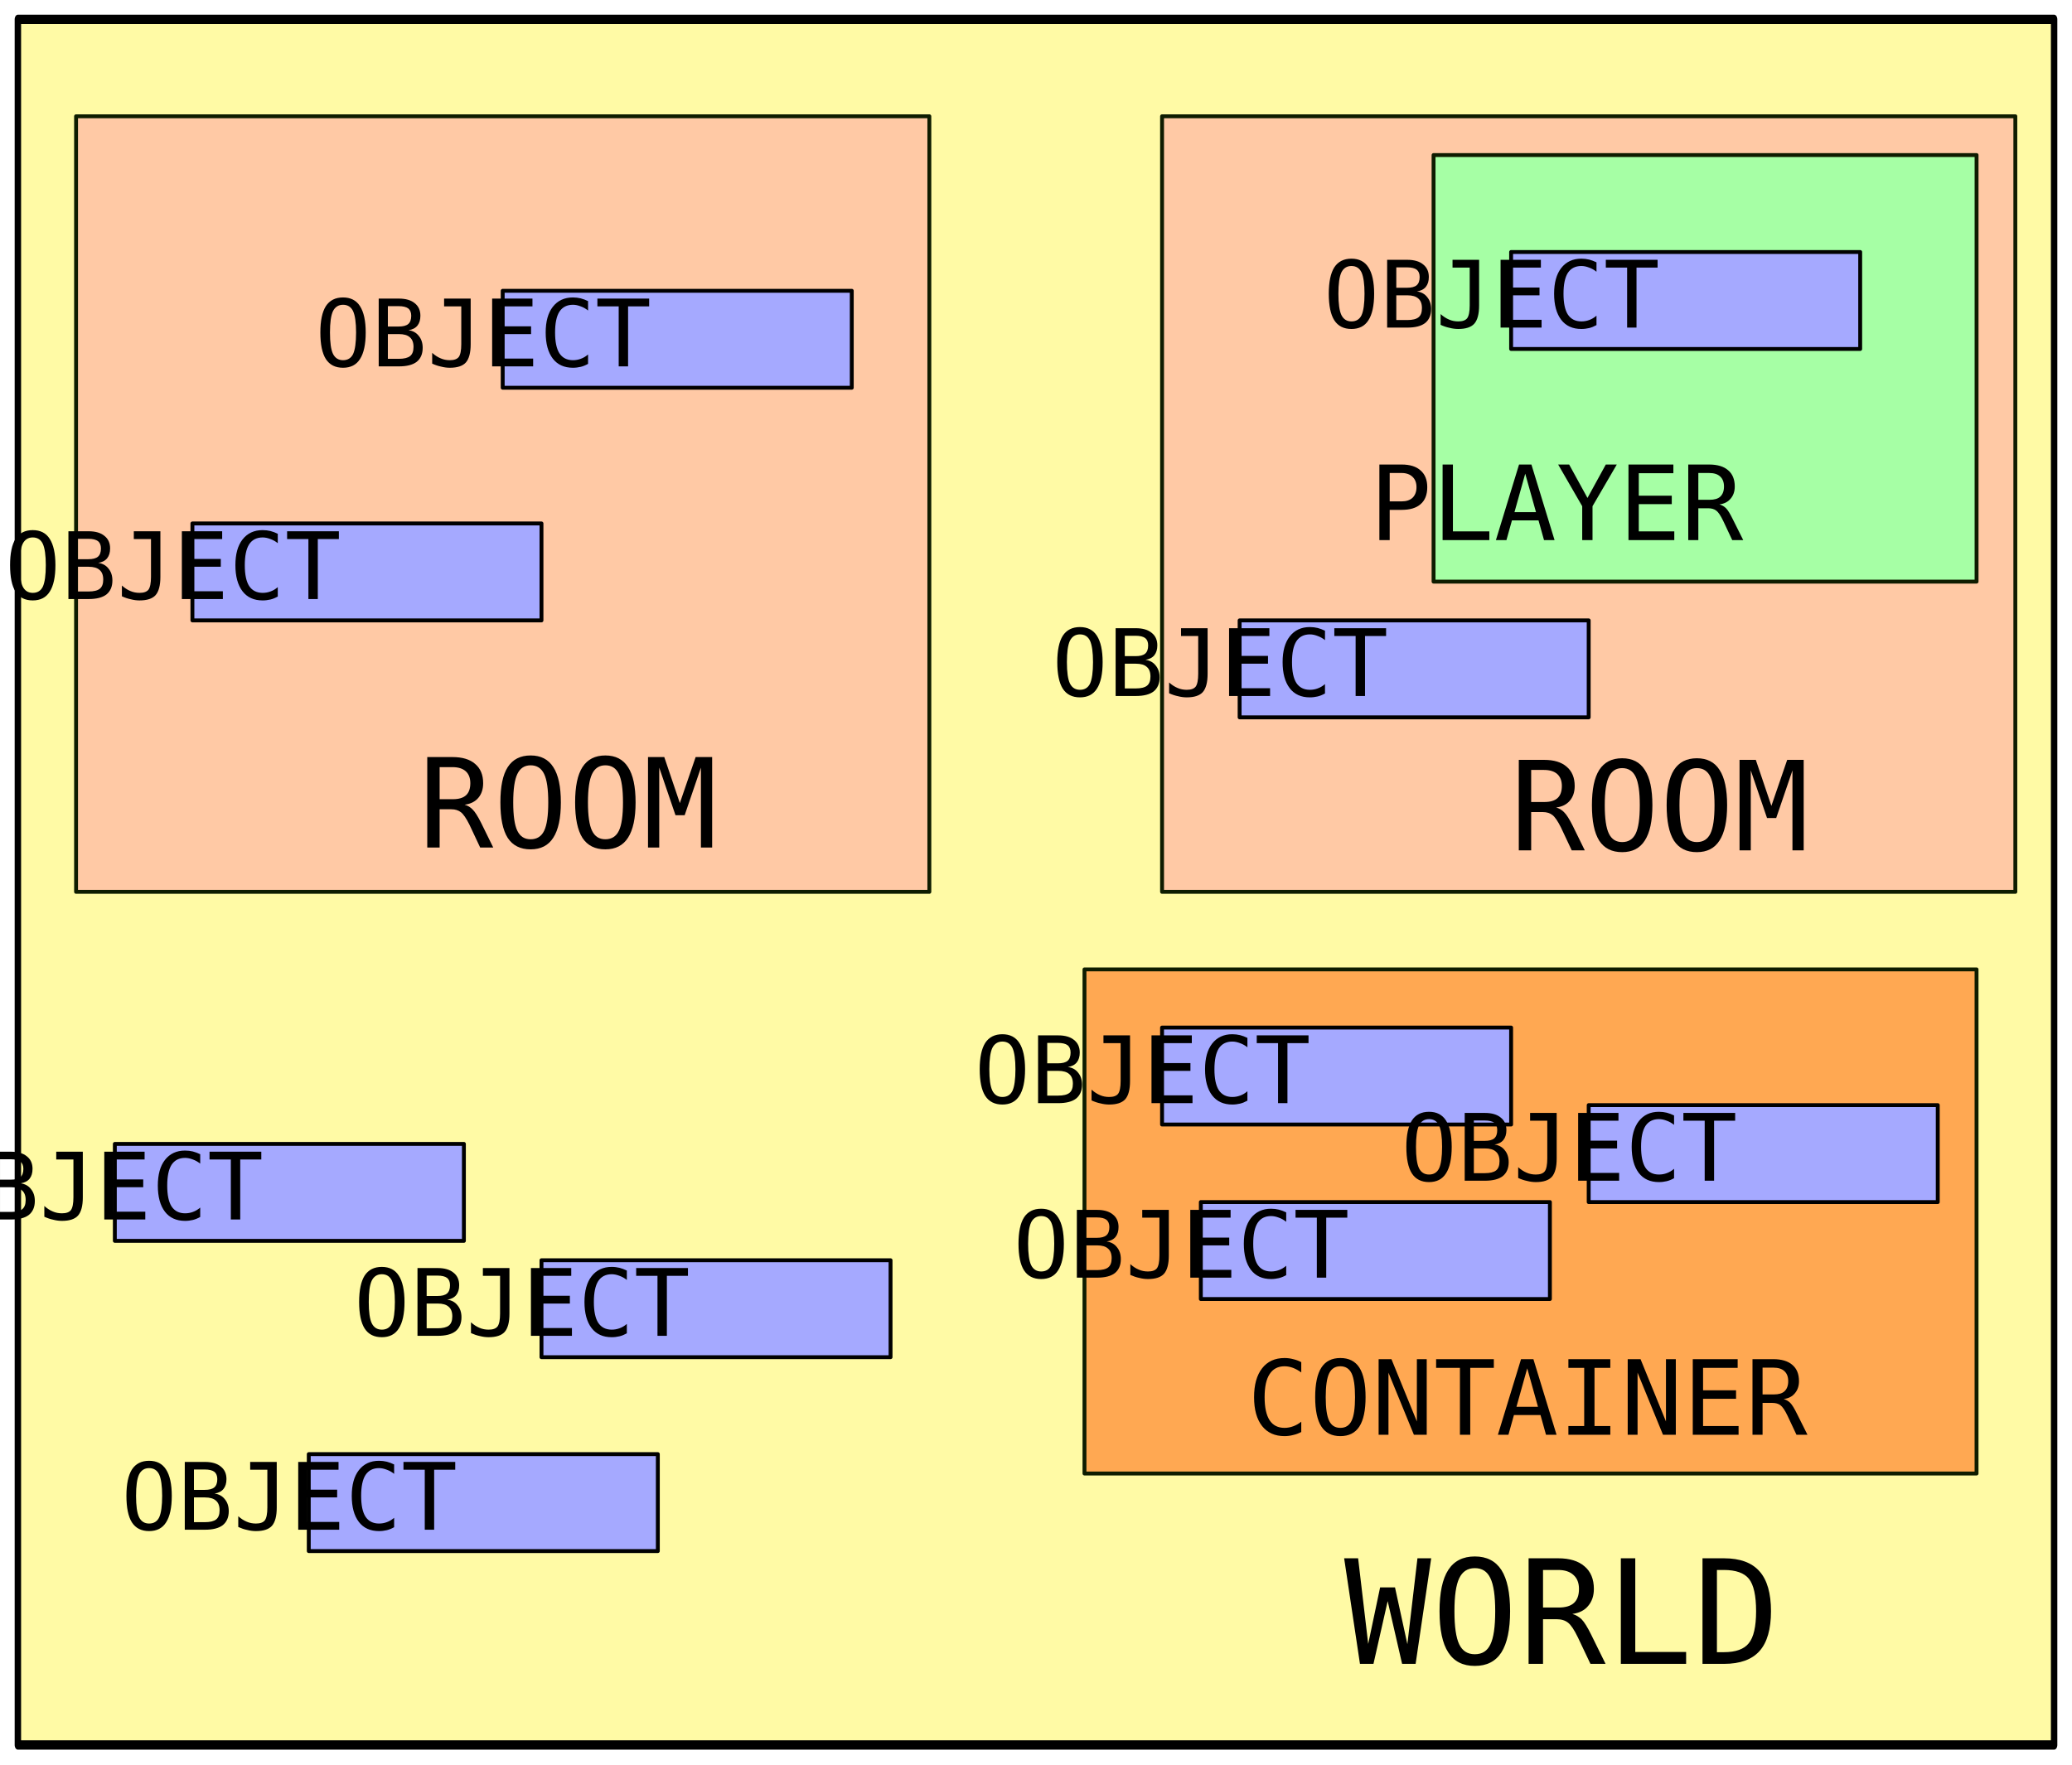
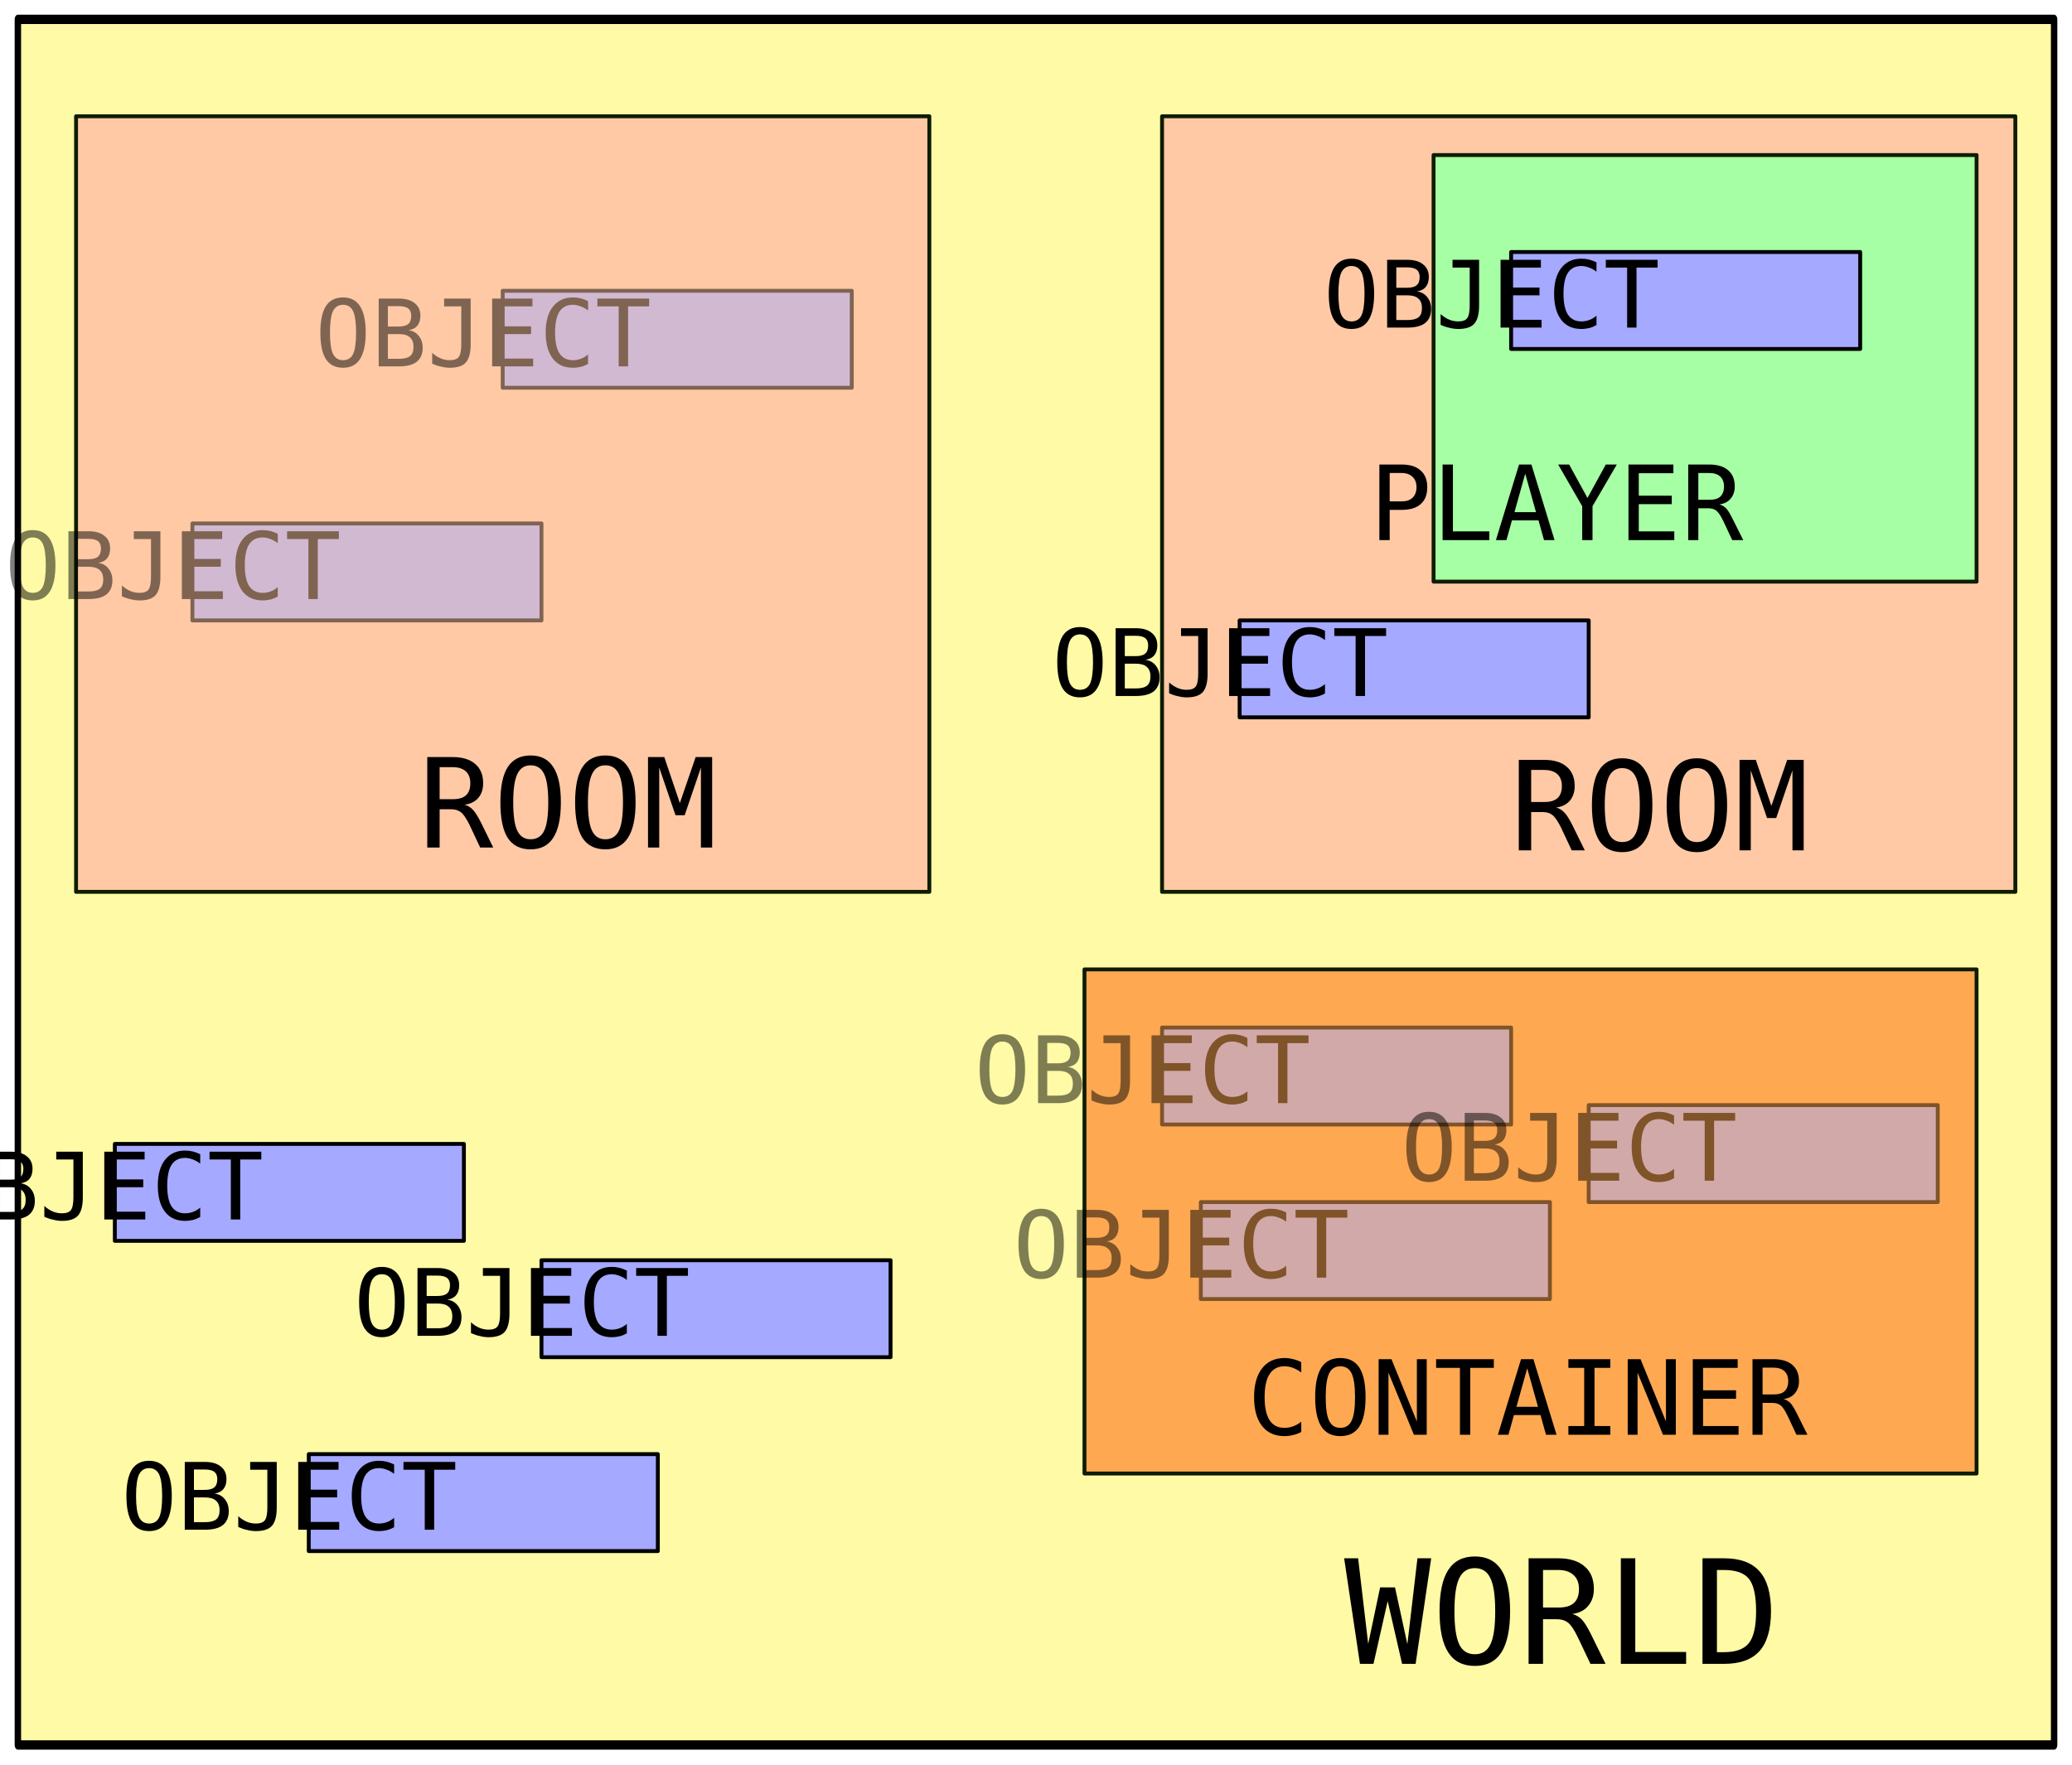
<svg xmlns="http://www.w3.org/2000/svg" width="141.345mm" height="120.378mm" viewBox="0 0 141.344 120.378" version="1.1" id="svg8">
  <defs id="defs2" />
  <g id="layer1" transform="translate(-0.1037885,-0.6701156)">
    <g id="g4507" transform="matrix(2.441861,0,0,3.559998,-1.907461,-5.09333)" style="stroke-width:0.339">
      <rect y="1.99" x="1.323" height="33.073" width="56.885" id="rect4487" style="opacity:1;fill:#fffaa5;fill-opacity:1;fill-rule:nonzero;stroke:#000000;stroke-width:0.179;stroke-linecap:round;stroke-linejoin:round;stroke-miterlimit:4;stroke-dasharray:none;stroke-dashoffset:0;stroke-opacity:1" />
    </g>
    <flowRoot xml:space="preserve" id="flowRoot4670" style="font-style:normal;font-variant:normal;font-weight:normal;font-stretch:normal;font-size:13.333px;line-height:25px;font-family:Consolas,monospace;-inkscape-font-specification:Consolas;text-align:center;letter-spacing:0px;word-spacing:0px;text-anchor:middle;fill:#000000;fill-opacity:1;stroke:none;stroke-width:1px;stroke-linecap:butt;stroke-linejoin:miter;stroke-opacity:1" transform="matrix(0.2645833,0,0,0.2645833,0.05445184,0.7288253)">
      <flowRegion id="flowRegion4672">
        <rect id="rect4674" width="130" height="60" x="284.794" y="174.765" />
      </flowRegion>
      <flowPara id="flowPara4676" />
    </flowRoot>
    <text xml:space="preserve" style="font-style:normal;font-variant:normal;font-weight:normal;font-stretch:normal;font-size:9.878px;line-height:6.615px;font-family:Consolas,monospace;-inkscape-font-specification:Consolas;text-align:center;letter-spacing:0px;word-spacing:0px;text-anchor:middle;fill:#000000;fill-opacity:1;stroke:none;stroke-width:0.265px;stroke-linecap:butt;stroke-linejoin:miter;stroke-opacity:1" x="121.534" y="114.197" id="text4680">
      <tspan id="tspan4678" x="121.534" y="114.197" style="font-size:9.878px;stroke-width:0.265px">WORLD</tspan>
    </text>
    <g id="g4691" transform="translate(-2.64583,70.11455)">
      <rect y="8.604" x="10.583" height="6.615" width="23.812" id="rect4682" style="opacity:1;fill:#a5a9ff;fill-opacity:1;fill-rule:nonzero;stroke:#000000;stroke-width:0.265;stroke-linecap:round;stroke-linejoin:round;stroke-miterlimit:4;stroke-dasharray:none;stroke-dashoffset:0;stroke-opacity:1" />
      <text id="text4686" y="13.762" x="22.637" style="font-style:normal;font-variant:normal;font-weight:normal;font-stretch:normal;font-size:6.35px;line-height:6.615px;font-family:Consolas,monospace;-inkscape-font-specification:Consolas;text-align:center;letter-spacing:0px;word-spacing:0px;text-anchor:middle;fill:#000000;fill-opacity:1;stroke:none;stroke-width:0.265px;stroke-linecap:butt;stroke-linejoin:miter;stroke-opacity:1" xml:space="preserve">
        <tspan style="font-size:6.35px;stroke-width:0.265px" y="13.762" x="22.637" id="tspan4684">OBJECT</tspan>
      </text>
    </g>
    <g transform="translate(26.45834,78.05205)" id="g4691-9">
      <rect y="8.604" x="10.583" height="6.615" width="23.812" id="rect4682-5" style="opacity:1;fill:#a5a9ff;fill-opacity:1;fill-rule:nonzero;stroke:#000000;stroke-width:0.265;stroke-linecap:round;stroke-linejoin:round;stroke-miterlimit:4;stroke-dasharray:none;stroke-dashoffset:0;stroke-opacity:1" />
      <text id="text4686-2" y="13.762" x="22.637" style="font-style:normal;font-variant:normal;font-weight:normal;font-stretch:normal;font-size:6.35px;line-height:6.615px;font-family:Consolas,monospace;-inkscape-font-specification:Consolas;text-align:center;letter-spacing:0px;word-spacing:0px;text-anchor:middle;fill:#000000;fill-opacity:1;stroke:none;stroke-width:0.265px;stroke-linecap:butt;stroke-linejoin:miter;stroke-opacity:1" xml:space="preserve">
        <tspan style="font-size:6.35px;stroke-width:0.265px" y="13.762" x="22.637" id="tspan4684-7">OBJECT</tspan>
      </text>
    </g>
    <g transform="translate(10.58334,91.28122)" id="g4691-3">
      <rect y="8.604" x="10.583" height="6.615" width="23.812" id="rect4682-50" style="opacity:1;fill:#a5a9ff;fill-opacity:1;fill-rule:nonzero;stroke:#000000;stroke-width:0.265;stroke-linecap:round;stroke-linejoin:round;stroke-miterlimit:4;stroke-dasharray:none;stroke-dashoffset:0;stroke-opacity:1" />
      <text id="text4686-8" y="13.762" x="22.637" style="font-style:normal;font-variant:normal;font-weight:normal;font-stretch:normal;font-size:6.35px;line-height:6.615px;font-family:Consolas,monospace;-inkscape-font-specification:Consolas;text-align:center;letter-spacing:0px;word-spacing:0px;text-anchor:middle;fill:#000000;fill-opacity:1;stroke:none;stroke-width:0.265px;stroke-linecap:butt;stroke-linejoin:miter;stroke-opacity:1" xml:space="preserve">
        <tspan style="font-size:6.35px;stroke-width:0.265px" y="13.762" x="22.637" id="tspan4684-6">OBJECT</tspan>
      </text>
    </g>
    <rect style="opacity:1;fill:#ffc9a5;fill-opacity:1;fill-rule:nonzero;stroke:#0e1c00;stroke-width:0.265;stroke-linecap:round;stroke-linejoin:round;stroke-miterlimit:4;stroke-dasharray:none;stroke-dashoffset:0;stroke-opacity:1" id="rect4729-3" width="58.208" height="52.917" x="79.375" y="8.604" />
    <g id="g4821" transform="translate(74.08333,2.645833)">
      <rect y="8.604" x="23.813" height="29.104" width="37.042" id="rect4729" style="opacity:1;fill:#a6ffa5;fill-opacity:1;fill-rule:nonzero;stroke:#0e1c00;stroke-width:0.265;stroke-linecap:round;stroke-linejoin:round;stroke-miterlimit:4;stroke-dasharray:none;stroke-dashoffset:0;stroke-opacity:1" />
      <text id="text4733" y="34.873" x="47.058" style="font-style:normal;font-variant:normal;font-weight:normal;font-stretch:normal;font-size:7.056px;line-height:6.615px;font-family:Consolas,monospace;-inkscape-font-specification:Consolas;text-align:center;letter-spacing:0px;word-spacing:0px;text-anchor:middle;fill:#000000;fill-opacity:1;stroke:none;stroke-width:0.265px;stroke-linecap:butt;stroke-linejoin:miter;stroke-opacity:1" xml:space="preserve">
        <tspan style="font-size:7.056px;stroke-width:0.265px" y="34.873" x="47.058" id="tspan4731">PLAYER</tspan>
      </text>
    </g>
    <g transform="translate(92.60417,9.260392)" id="g4691-9-3">
      <rect y="8.604" x="10.583" height="6.615" width="23.812" id="rect4682-5-5" style="opacity:1;fill:#a5a9ff;fill-opacity:1;fill-rule:nonzero;stroke:#000000;stroke-width:0.265;stroke-linecap:round;stroke-linejoin:round;stroke-miterlimit:4;stroke-dasharray:none;stroke-dashoffset:0;stroke-opacity:1" />
      <text id="text4686-2-1" y="13.762" x="22.637" style="font-style:normal;font-variant:normal;font-weight:normal;font-stretch:normal;font-size:6.35px;line-height:6.615px;font-family:Consolas,monospace;-inkscape-font-specification:Consolas;text-align:center;letter-spacing:0px;word-spacing:0px;text-anchor:middle;fill:#000000;fill-opacity:1;stroke:none;stroke-width:0.265px;stroke-linecap:butt;stroke-linejoin:miter;stroke-opacity:1" xml:space="preserve">
        <tspan style="font-size:6.35px;stroke-width:0.265px" y="13.762" x="22.637" id="tspan4684-7-9">OBJECT</tspan>
      </text>
    </g>
    <text xml:space="preserve" style="font-style:normal;font-variant:normal;font-weight:normal;font-stretch:normal;font-size:8.467px;line-height:6.615px;font-family:Consolas,monospace;-inkscape-font-specification:Consolas;text-align:center;letter-spacing:0px;word-spacing:0px;text-anchor:middle;fill:#000000;fill-opacity:1;stroke:none;stroke-width:0.265px;stroke-linecap:butt;stroke-linejoin:miter;stroke-opacity:1" x="126.055" y="58.686" id="text4825">
      <tspan id="tspan4823" x="126.055" y="58.686" style="font-size:8.467px;stroke-width:0.265px">ROOM</tspan>
    </text>
    <rect style="opacity:1;fill:#ffc9a5;fill-opacity:1;fill-rule:nonzero;stroke:#0e1c00;stroke-width:0.265;stroke-linecap:round;stroke-linejoin:round;stroke-miterlimit:4;stroke-dasharray:none;stroke-dashoffset:0;stroke-opacity:1" id="rect4729-3-3" width="58.208" height="52.917" x="5.292" y="8.604" />
    <text xml:space="preserve" style="font-style:normal;font-variant:normal;font-weight:normal;font-stretch:normal;font-size:8.467px;line-height:6.615px;font-family:Consolas,monospace;-inkscape-font-specification:Consolas;text-align:center;letter-spacing:0px;word-spacing:0px;text-anchor:middle;fill:#000000;fill-opacity:1;stroke:none;stroke-width:0.265px;stroke-linecap:butt;stroke-linejoin:miter;stroke-opacity:1" x="51.594" y="58.497" id="text4825-8">
      <tspan id="tspan4823-6" x="51.594" y="58.497" style="font-size:8.467px;stroke-width:0.265px">ROOM</tspan>
    </text>
    <g transform="translate(74.08334,34.39581)" id="g4691-9-3-3">
      <rect y="8.604" x="10.583" height="6.615" width="23.812" id="rect4682-5-5-9" style="opacity:1;fill:#a5a9ff;fill-opacity:1;fill-rule:nonzero;stroke:#000000;stroke-width:0.265;stroke-linecap:round;stroke-linejoin:round;stroke-miterlimit:4;stroke-dasharray:none;stroke-dashoffset:0;stroke-opacity:1" />
      <text id="text4686-2-1-7" y="13.762" x="22.637" style="font-style:normal;font-variant:normal;font-weight:normal;font-stretch:normal;font-size:6.35px;line-height:6.615px;font-family:Consolas,monospace;-inkscape-font-specification:Consolas;text-align:center;letter-spacing:0px;word-spacing:0px;text-anchor:middle;fill:#000000;fill-opacity:1;stroke:none;stroke-width:0.265px;stroke-linecap:butt;stroke-linejoin:miter;stroke-opacity:1" xml:space="preserve">
        <tspan style="font-size:6.35px;stroke-width:0.265px" y="13.762" x="22.637" id="tspan4684-7-9-4">OBJECT</tspan>
      </text>
    </g>
-     <g transform="translate(23.8125,11.90623)" id="g4691-9-3-6">
+     <g transform="translate(23.8125,11.90623)" id="g4691-9-3-6" style="opacity:0.5">
      <rect y="8.604" x="10.583" height="6.615" width="23.812" id="rect4682-5-5-1" style="opacity:1;fill:#a5a9ff;fill-opacity:1;fill-rule:nonzero;stroke:#000000;stroke-width:0.265;stroke-linecap:round;stroke-linejoin:round;stroke-miterlimit:4;stroke-dasharray:none;stroke-dashoffset:0;stroke-opacity:1" />
-       <text id="text4686-2-1-71" y="13.762" x="22.637" style="font-style:normal;font-variant:normal;font-weight:normal;font-stretch:normal;font-size:6.35px;line-height:6.615px;font-family:Consolas,monospace;-inkscape-font-specification:Consolas;text-align:center;letter-spacing:0px;word-spacing:0px;text-anchor:middle;fill:#000000;fill-opacity:1;stroke:none;stroke-width:0.265px;stroke-linecap:butt;stroke-linejoin:miter;stroke-opacity:1" xml:space="preserve">
+       <text id="text4686-2-1-71" y="13.762" x="22.637" style="font-style:normal;font-variant:normal;font-weight:normal;font-stretch:normal;font-size:6.35px;line-height:6.615px;font-family:Consolas, monospace;-inkscape-font-specification:Consolas;text-align:center;letter-spacing:0px;word-spacing:0px;text-anchor:middle;fill:#000000;fill-opacity:1;stroke:none;stroke-width:0.265px;stroke-linecap:butt;stroke-linejoin:miter;stroke-opacity:1" xml:space="preserve">
        <tspan style="font-size:6.35px;stroke-width:0.265px" y="13.762" x="22.637" id="tspan4684-7-9-3">OBJECT</tspan>
      </text>
    </g>
-     <g transform="translate(2.645836,27.78123)" id="g4691-9-3-0">
+     <g transform="translate(2.645836,27.78123)" id="g4691-9-3-0" style="opacity:0.5">
      <rect y="8.604" x="10.583" height="6.615" width="23.812" id="rect4682-5-5-16" style="opacity:1;fill:#a5a9ff;fill-opacity:1;fill-rule:nonzero;stroke:#000000;stroke-width:0.265;stroke-linecap:round;stroke-linejoin:round;stroke-miterlimit:4;stroke-dasharray:none;stroke-dashoffset:0;stroke-opacity:1" />
-       <text id="text4686-2-1-73" y="13.762" x="22.637" style="font-style:normal;font-variant:normal;font-weight:normal;font-stretch:normal;font-size:6.35px;line-height:6.615px;font-family:Consolas,monospace;-inkscape-font-specification:Consolas;text-align:center;letter-spacing:0px;word-spacing:0px;text-anchor:middle;fill:#000000;fill-opacity:1;stroke:none;stroke-width:0.265px;stroke-linecap:butt;stroke-linejoin:miter;stroke-opacity:1" xml:space="preserve">
+       <text id="text4686-2-1-73" y="13.762" x="22.637" style="font-style:normal;font-variant:normal;font-weight:normal;font-stretch:normal;font-size:6.35px;line-height:6.615px;font-family:Consolas, monospace;-inkscape-font-specification:Consolas;text-align:center;letter-spacing:0px;word-spacing:0px;text-anchor:middle;fill:#000000;fill-opacity:1;stroke:none;stroke-width:0.265px;stroke-linecap:butt;stroke-linejoin:miter;stroke-opacity:1" xml:space="preserve">
        <tspan style="font-size:6.35px;stroke-width:0.265px" y="13.762" x="22.637" id="tspan4684-7-9-2">OBJECT</tspan>
      </text>
    </g>
    <rect style="opacity:1;fill:#ffa852;fill-opacity:1;fill-rule:nonzero;stroke:#0e1c00;stroke-width:0.265;stroke-linecap:round;stroke-linejoin:round;stroke-miterlimit:4;stroke-dasharray:none;stroke-dashoffset:0;stroke-opacity:1" id="rect4908" width="60.854" height="34.396" x="74.083" y="66.812" />
    <text xml:space="preserve" style="font-style:normal;font-variant:normal;font-weight:normal;font-stretch:normal;font-size:7.056px;line-height:6.615px;font-family:Consolas,monospace;-inkscape-font-specification:Consolas;text-align:center;letter-spacing:0px;word-spacing:0px;text-anchor:middle;fill:#000000;fill-opacity:1;stroke:none;stroke-width:0.265px;stroke-linecap:butt;stroke-linejoin:miter;stroke-opacity:1" x="114.905" y="98.562" id="text4912">
      <tspan id="tspan4910" x="114.905" y="98.562" style="stroke-width:0.265px">CONTAINER</tspan>
    </text>
-     <g transform="translate(68.79167,62.17705)" id="g4691-9-8">
+     <g transform="translate(68.79167,62.17705)" id="g4691-9-8" style="opacity:0.5">
      <rect y="8.604" x="10.583" height="6.615" width="23.812" id="rect4682-5-0" style="opacity:1;fill:#a5a9ff;fill-opacity:1;fill-rule:nonzero;stroke:#000000;stroke-width:0.265;stroke-linecap:round;stroke-linejoin:round;stroke-miterlimit:4;stroke-dasharray:none;stroke-dashoffset:0;stroke-opacity:1" />
-       <text id="text4686-2-4" y="13.762" x="22.637" style="font-style:normal;font-variant:normal;font-weight:normal;font-stretch:normal;font-size:6.35px;line-height:6.615px;font-family:Consolas,monospace;-inkscape-font-specification:Consolas;text-align:center;letter-spacing:0px;word-spacing:0px;text-anchor:middle;fill:#000000;fill-opacity:1;stroke:none;stroke-width:0.265px;stroke-linecap:butt;stroke-linejoin:miter;stroke-opacity:1" xml:space="preserve">
+       <text id="text4686-2-4" y="13.762" x="22.637" style="font-style:normal;font-variant:normal;font-weight:normal;font-stretch:normal;font-size:6.35px;line-height:6.615px;font-family:Consolas, monospace;-inkscape-font-specification:Consolas;text-align:center;letter-spacing:0px;word-spacing:0px;text-anchor:middle;fill:#000000;fill-opacity:1;stroke:none;stroke-width:0.265px;stroke-linecap:butt;stroke-linejoin:miter;stroke-opacity:1" xml:space="preserve">
        <tspan style="font-size:6.35px;stroke-width:0.265px" y="13.762" x="22.637" id="tspan4684-7-4">OBJECT</tspan>
      </text>
    </g>
-     <g transform="translate(97.89584,67.46872)" id="g4691-9-6">
+     <g transform="translate(97.89584,67.46872)" id="g4691-9-6" style="opacity:0.5">
      <rect y="8.604" x="10.583" height="6.615" width="23.812" id="rect4682-5-52" style="opacity:1;fill:#a5a9ff;fill-opacity:1;fill-rule:nonzero;stroke:#000000;stroke-width:0.265;stroke-linecap:round;stroke-linejoin:round;stroke-miterlimit:4;stroke-dasharray:none;stroke-dashoffset:0;stroke-opacity:1" />
-       <text id="text4686-2-3" y="13.762" x="22.637" style="font-style:normal;font-variant:normal;font-weight:normal;font-stretch:normal;font-size:6.35px;line-height:6.615px;font-family:Consolas,monospace;-inkscape-font-specification:Consolas;text-align:center;letter-spacing:0px;word-spacing:0px;text-anchor:middle;fill:#000000;fill-opacity:1;stroke:none;stroke-width:0.265px;stroke-linecap:butt;stroke-linejoin:miter;stroke-opacity:1" xml:space="preserve">
+       <text id="text4686-2-3" y="13.762" x="22.637" style="font-style:normal;font-variant:normal;font-weight:normal;font-stretch:normal;font-size:6.35px;line-height:6.615px;font-family:Consolas, monospace;-inkscape-font-specification:Consolas;text-align:center;letter-spacing:0px;word-spacing:0px;text-anchor:middle;fill:#000000;fill-opacity:1;stroke:none;stroke-width:0.265px;stroke-linecap:butt;stroke-linejoin:miter;stroke-opacity:1" xml:space="preserve">
        <tspan style="font-size:6.35px;stroke-width:0.265px" y="13.762" x="22.637" id="tspan4684-7-8">OBJECT</tspan>
      </text>
    </g>
-     <g transform="translate(71.4375,74.0833)" id="g4691-9-2">
+     <g transform="translate(71.4375,74.0833)" id="g4691-9-2" style="opacity:0.5">
      <rect y="8.604" x="10.583" height="6.615" width="23.812" id="rect4682-5-3" style="opacity:1;fill:#a5a9ff;fill-opacity:1;fill-rule:nonzero;stroke:#000000;stroke-width:0.265;stroke-linecap:round;stroke-linejoin:round;stroke-miterlimit:4;stroke-dasharray:none;stroke-dashoffset:0;stroke-opacity:1" />
-       <text id="text4686-2-8" y="13.762" x="22.637" style="font-style:normal;font-variant:normal;font-weight:normal;font-stretch:normal;font-size:6.35px;line-height:6.615px;font-family:Consolas,monospace;-inkscape-font-specification:Consolas;text-align:center;letter-spacing:0px;word-spacing:0px;text-anchor:middle;fill:#000000;fill-opacity:1;stroke:none;stroke-width:0.265px;stroke-linecap:butt;stroke-linejoin:miter;stroke-opacity:1" xml:space="preserve">
+       <text id="text4686-2-8" y="13.762" x="22.637" style="font-style:normal;font-variant:normal;font-weight:normal;font-stretch:normal;font-size:6.35px;line-height:6.615px;font-family:Consolas, monospace;-inkscape-font-specification:Consolas;text-align:center;letter-spacing:0px;word-spacing:0px;text-anchor:middle;fill:#000000;fill-opacity:1;stroke:none;stroke-width:0.265px;stroke-linecap:butt;stroke-linejoin:miter;stroke-opacity:1" xml:space="preserve">
        <tspan style="font-size:6.35px;stroke-width:0.265px" y="13.762" x="22.637" id="tspan4684-7-49">OBJECT</tspan>
      </text>
    </g>
  </g>
</svg>
